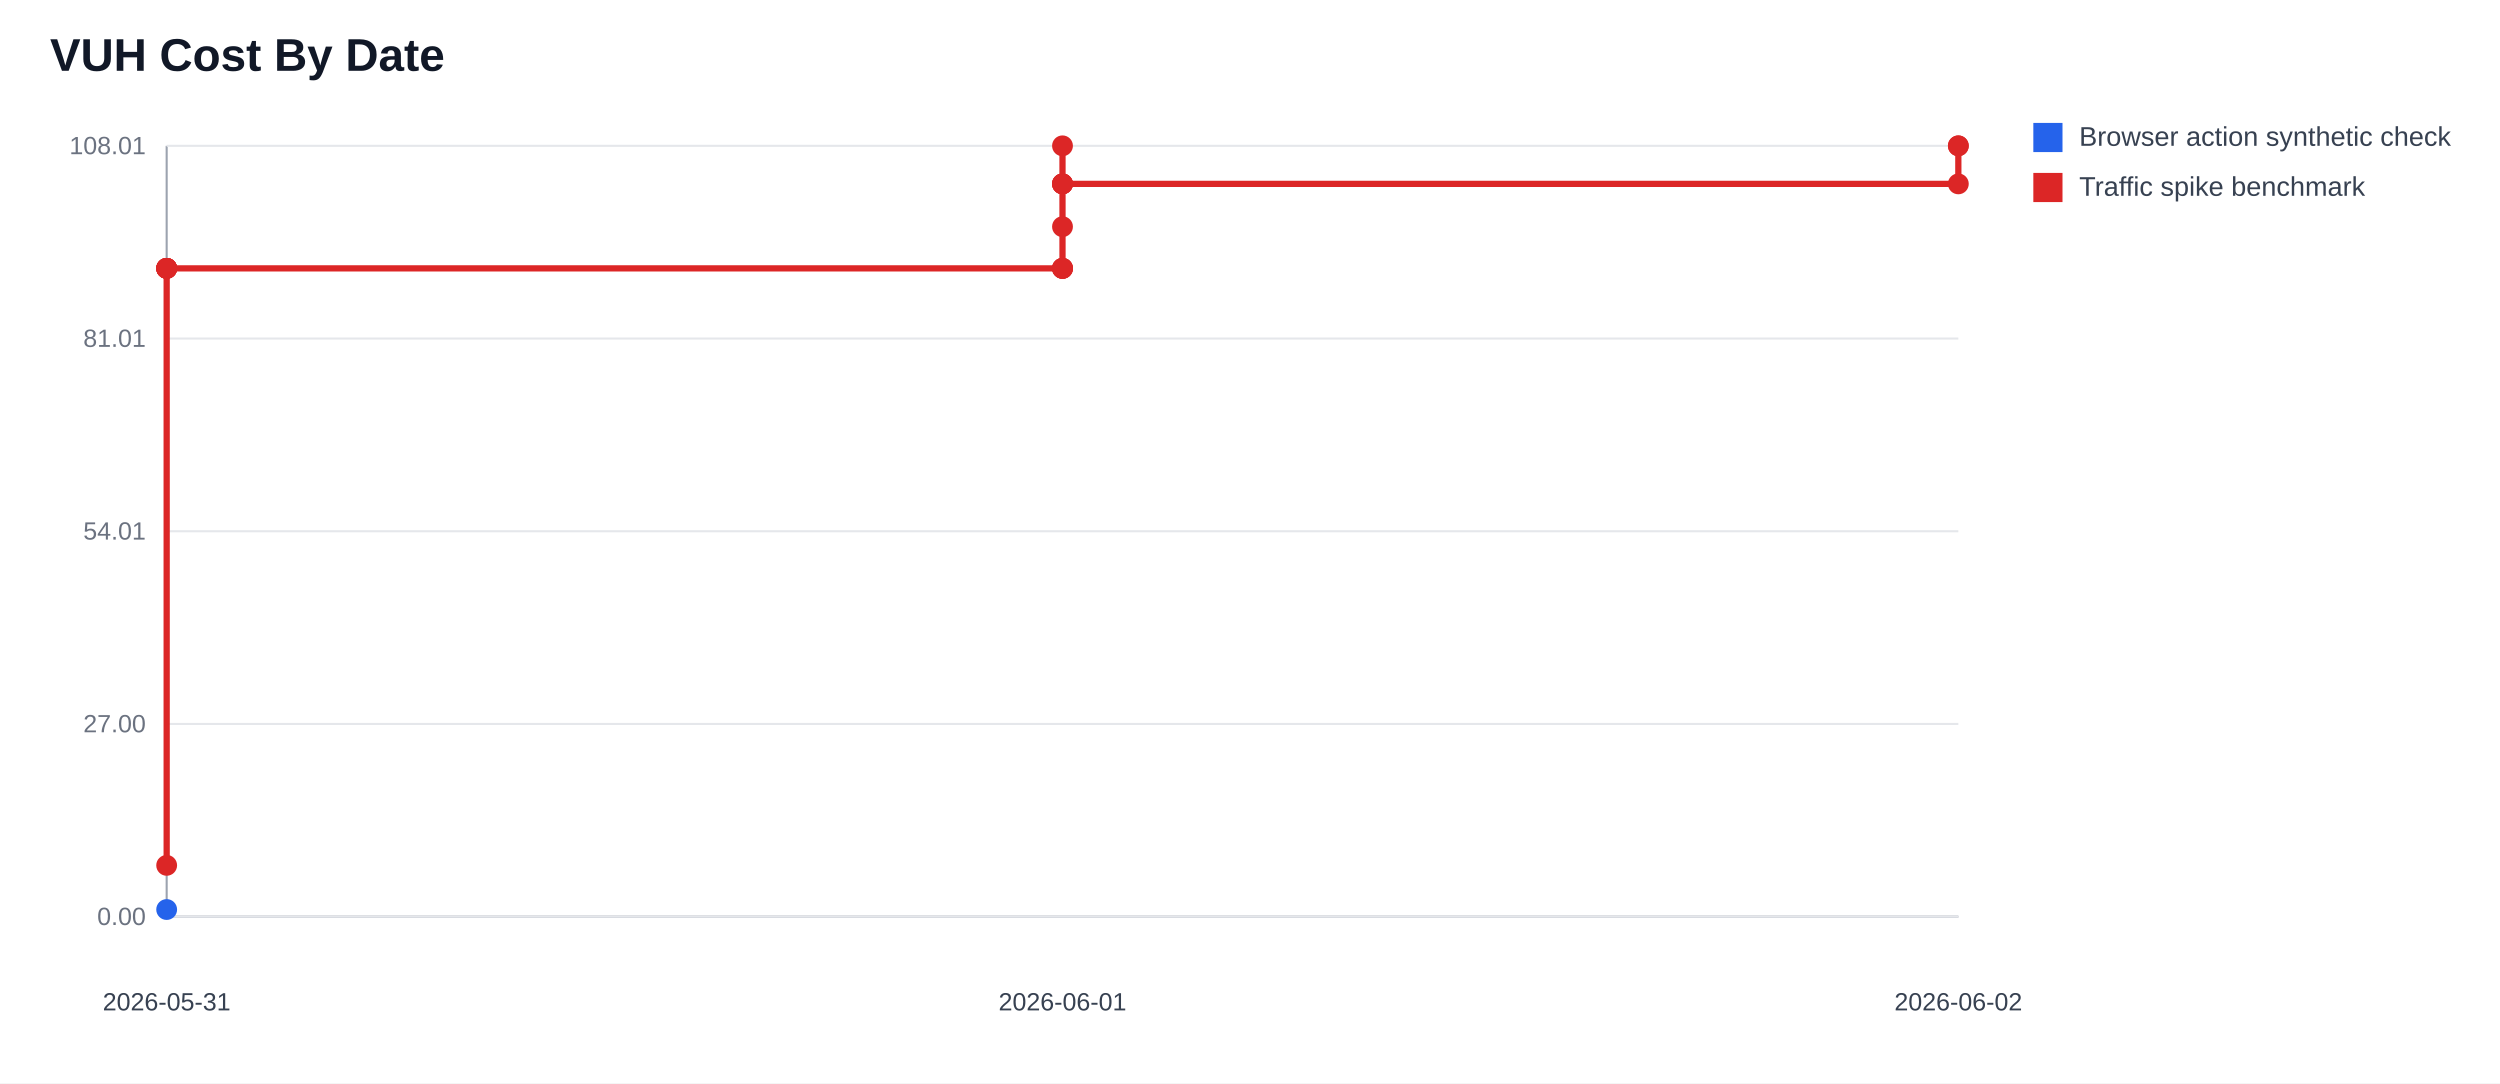
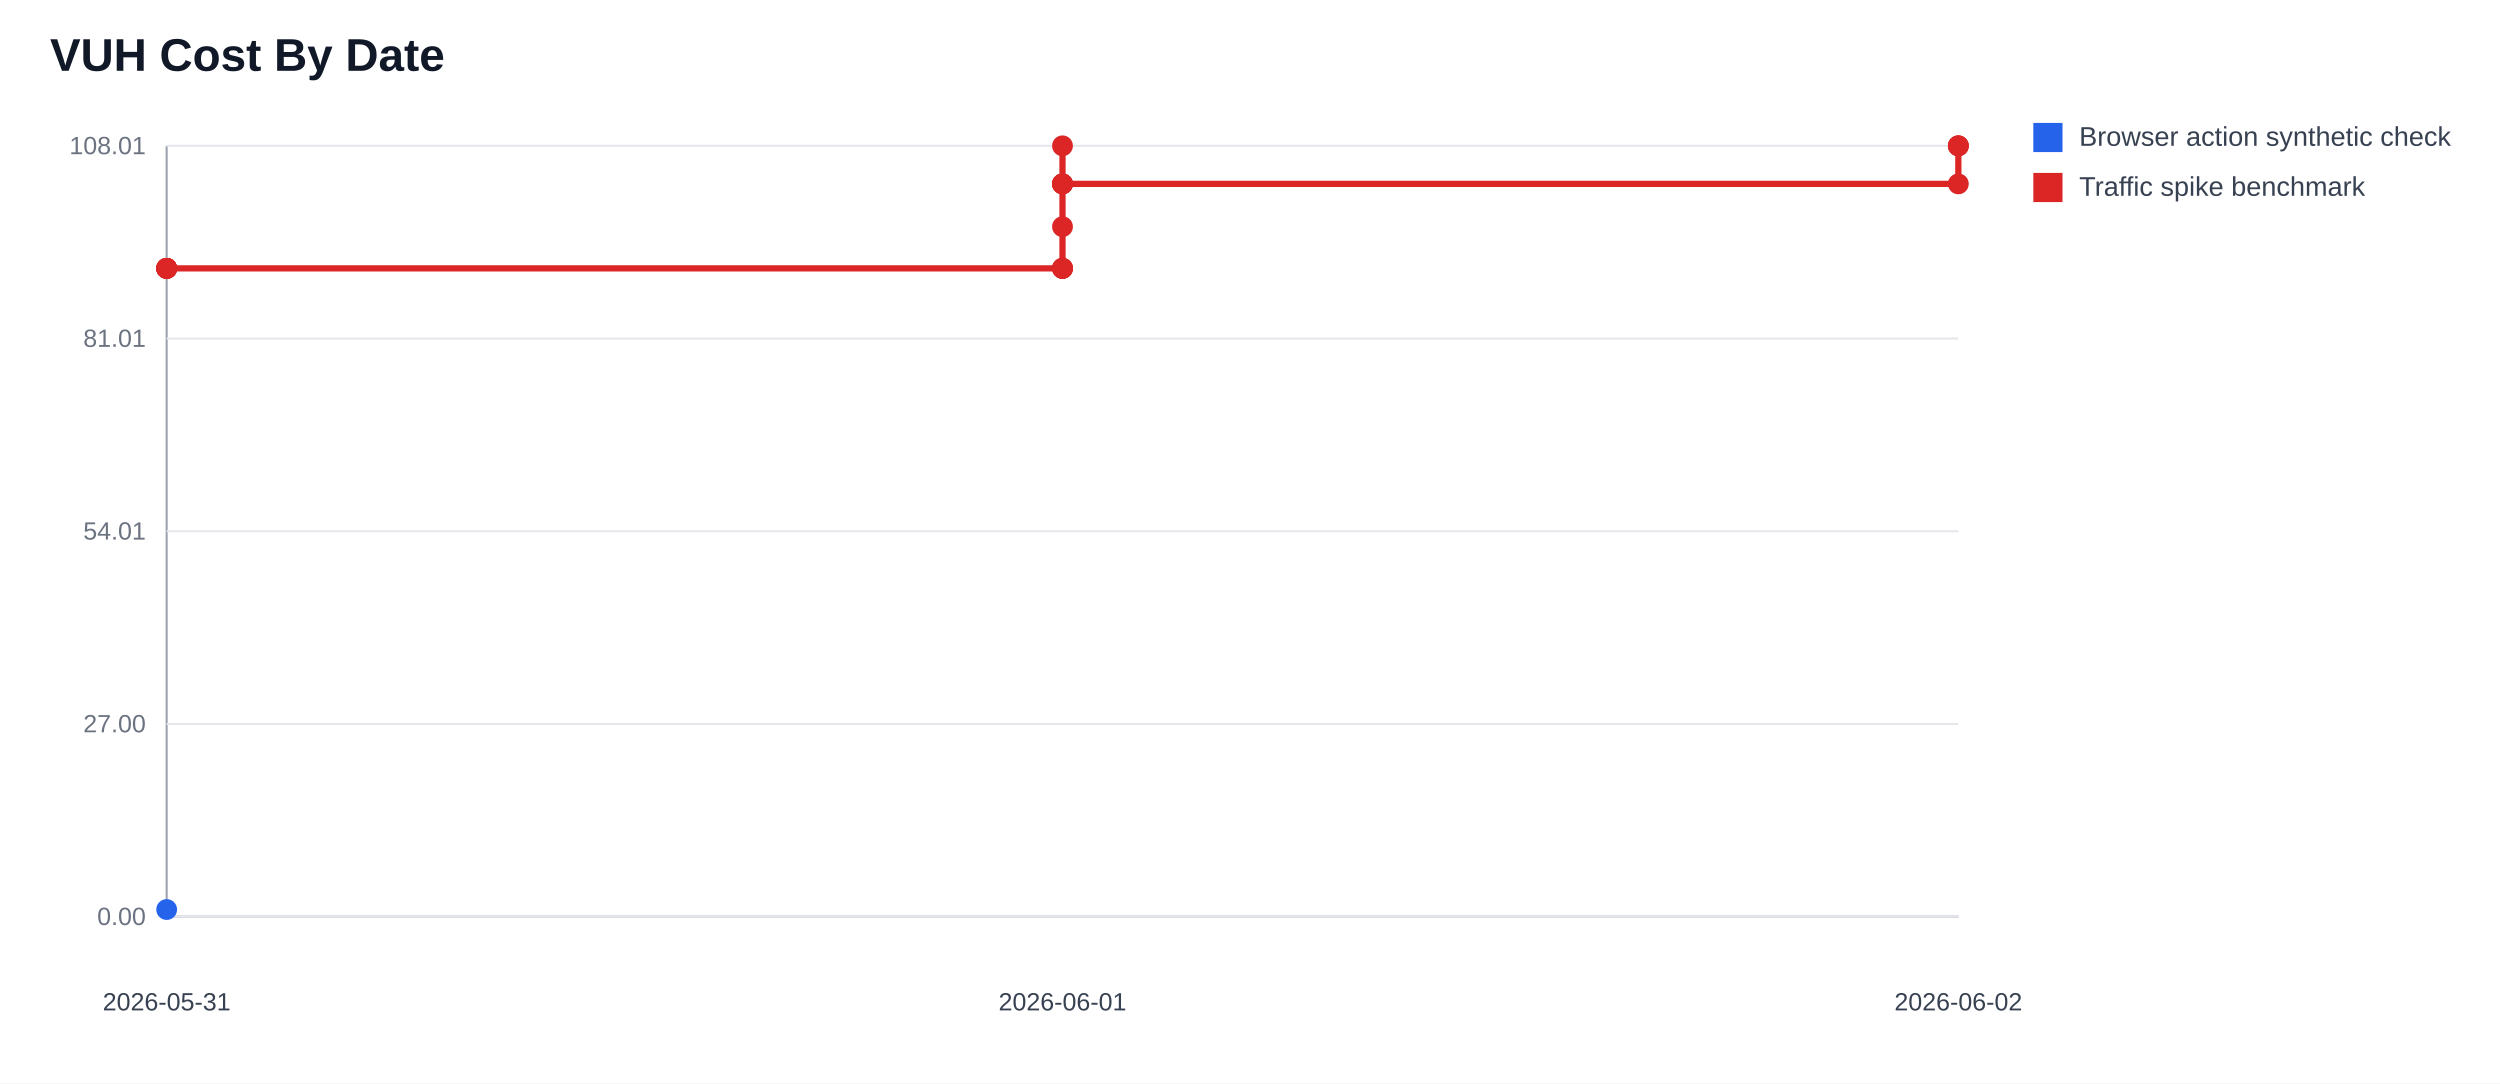
<svg xmlns="http://www.w3.org/2000/svg" width="1200" height="520" viewBox="0 0 1200 520" role="img" aria-label="VUH Cost By Date">
  <rect width="100%" height="100%" fill="#ffffff" />
  <text x="24" y="34" font-family="Arial, sans-serif" font-size="22" font-weight="700" fill="#111827">VUH Cost By Date</text>
  <line x1="80" y1="440" x2="940" y2="440" stroke="#9ca3af" />
  <line x1="80" y1="70" x2="80" y2="440" stroke="#9ca3af" />
  <line x1="80" y1="440" x2="940" y2="440" stroke="#e5e7eb" />
  <text x="70" y="444" text-anchor="end" font-family="Arial, sans-serif" font-size="12" fill="#6b7280">0.00</text>
  <line x1="80" y1="347.5" x2="940" y2="347.5" stroke="#e5e7eb" />
  <text x="70" y="351.5" text-anchor="end" font-family="Arial, sans-serif" font-size="12" fill="#6b7280">27.00</text>
  <line x1="80" y1="255" x2="940" y2="255" stroke="#e5e7eb" />
  <text x="70" y="259" text-anchor="end" font-family="Arial, sans-serif" font-size="12" fill="#6b7280">54.01</text>
  <line x1="80" y1="162.5" x2="940" y2="162.5" stroke="#e5e7eb" />
  <text x="70" y="166.5" text-anchor="end" font-family="Arial, sans-serif" font-size="12" fill="#6b7280">81.01</text>
  <line x1="80" y1="70" x2="940" y2="70" stroke="#e5e7eb" />
  <text x="70" y="74" text-anchor="end" font-family="Arial, sans-serif" font-size="12" fill="#6b7280">108.01</text>
  <text x="80" y="485" text-anchor="middle" font-family="Arial, sans-serif" font-size="12" fill="#374151">2026-05-31</text>
  <text x="510" y="485" text-anchor="middle" font-family="Arial, sans-serif" font-size="12" fill="#374151">2026-06-01</text>
  <text x="940" y="485" text-anchor="middle" font-family="Arial, sans-serif" font-size="12" fill="#374151">2026-06-02</text>
  <polyline points="80,436.574" fill="none" stroke="#2563eb" stroke-width="3" />
  <circle cx="80" cy="436.574" r="5" fill="#2563eb" />
  <rect x="976" y="59" width="14" height="14" fill="#2563eb" />
  <text x="998" y="70" font-family="Arial, sans-serif" font-size="13" fill="#374151">Browser action synthetic check</text>
-   <polyline points="80,415.37 80,128.818 80,128.818 80,128.818 80,128.818 80,128.818 80,128.818 510,128.818 510,128.818 510,128.818 510,128.818 510,108.812 510,88.258 510,70 510,88.258 510,88.258 510,88.258 940,88.258 940,70 940,70" fill="none" stroke="#dc2626" stroke-width="3" />
-   <circle cx="80" cy="415.37" r="5" fill="#dc2626" />
+   <polyline points="80,128.818 80,128.818 80,128.818 80,128.818 80,128.818 80,128.818 510,128.818 510,128.818 510,128.818 510,128.818 510,108.812 510,88.258 510,70 510,88.258 510,88.258 510,88.258 940,88.258 940,70 940,70 940,70" fill="none" stroke="#dc2626" stroke-width="3" />
  <circle cx="80" cy="128.818" r="5" fill="#dc2626" />
  <circle cx="80" cy="128.818" r="5" fill="#dc2626" />
  <circle cx="80" cy="128.818" r="5" fill="#dc2626" />
  <circle cx="80" cy="128.818" r="5" fill="#dc2626" />
  <circle cx="80" cy="128.818" r="5" fill="#dc2626" />
  <circle cx="80" cy="128.818" r="5" fill="#dc2626" />
  <circle cx="510" cy="128.818" r="5" fill="#dc2626" />
  <circle cx="510" cy="128.818" r="5" fill="#dc2626" />
  <circle cx="510" cy="128.818" r="5" fill="#dc2626" />
  <circle cx="510" cy="128.818" r="5" fill="#dc2626" />
  <circle cx="510" cy="108.812" r="5" fill="#dc2626" />
  <circle cx="510" cy="88.258" r="5" fill="#dc2626" />
  <circle cx="510" cy="70" r="5" fill="#dc2626" />
  <circle cx="510" cy="88.258" r="5" fill="#dc2626" />
  <circle cx="510" cy="88.258" r="5" fill="#dc2626" />
  <circle cx="510" cy="88.258" r="5" fill="#dc2626" />
  <circle cx="940" cy="88.258" r="5" fill="#dc2626" />
  <circle cx="940" cy="70" r="5" fill="#dc2626" />
  <circle cx="940" cy="70" r="5" fill="#dc2626" />
+   <circle cx="940" cy="70" r="5" fill="#dc2626" />
  <rect x="976" y="83" width="14" height="14" fill="#dc2626" />
  <text x="998" y="94" font-family="Arial, sans-serif" font-size="13" fill="#374151">Traffic spike benchmark</text>
</svg>
